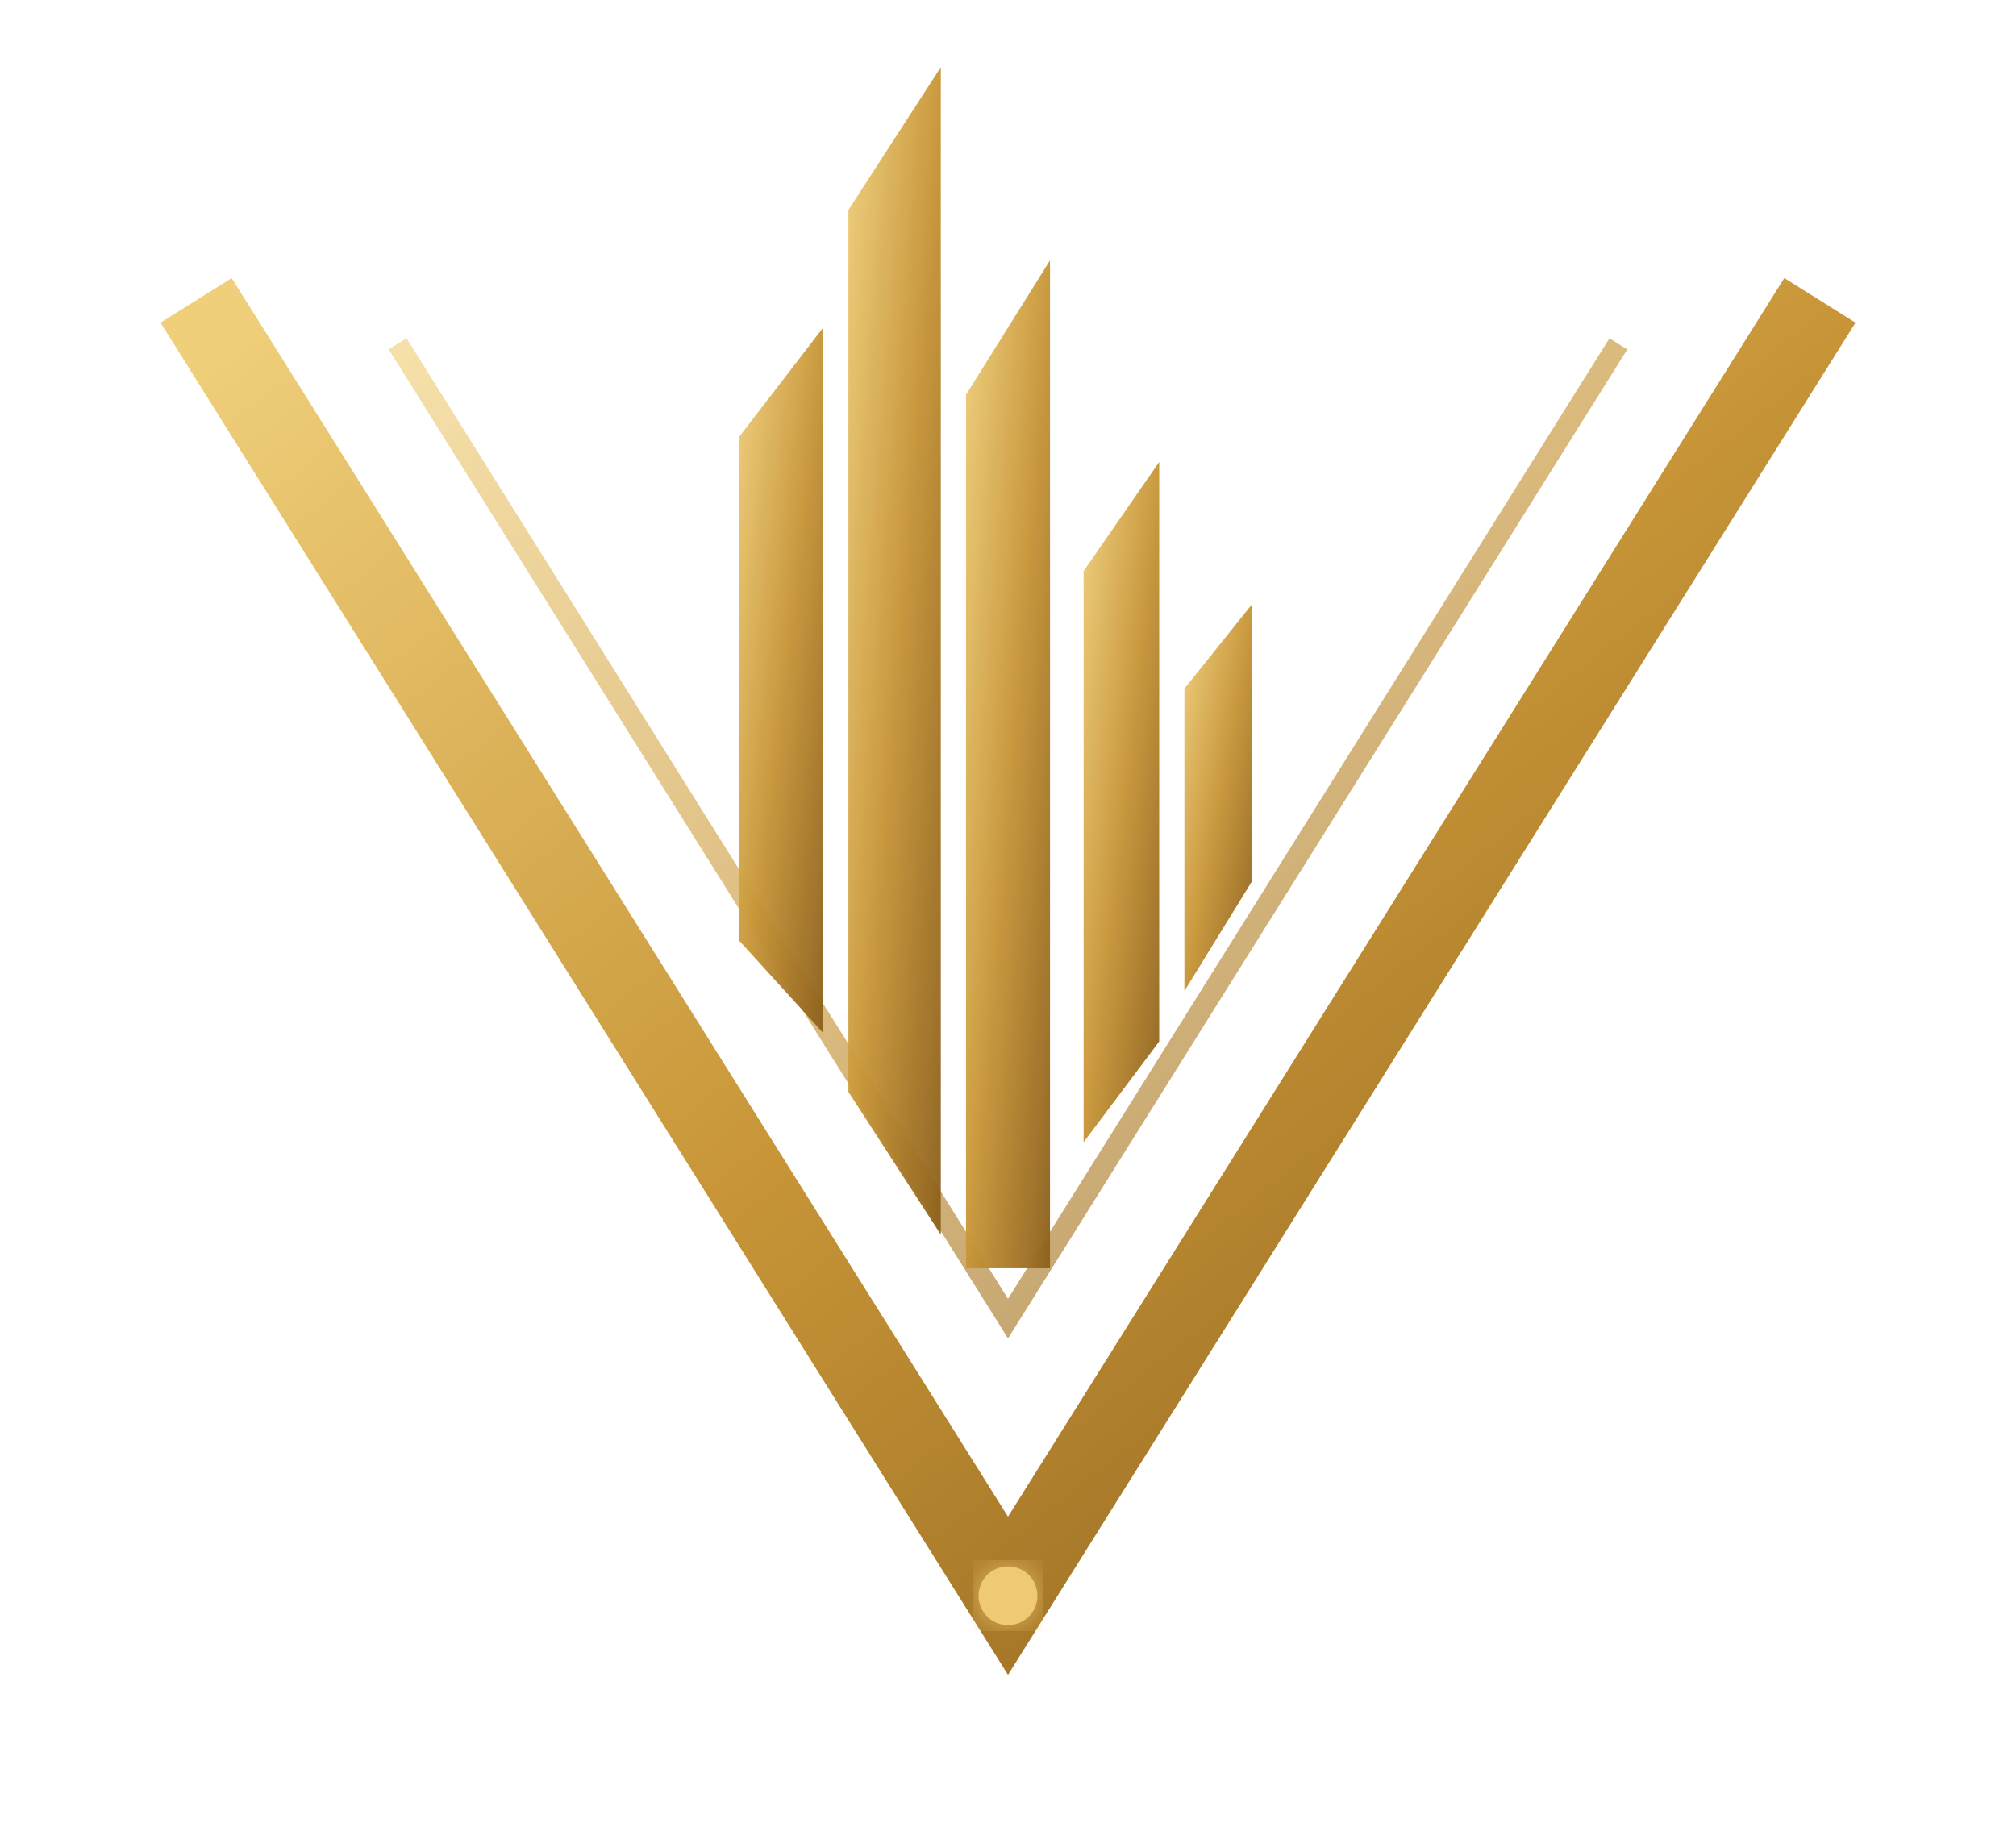
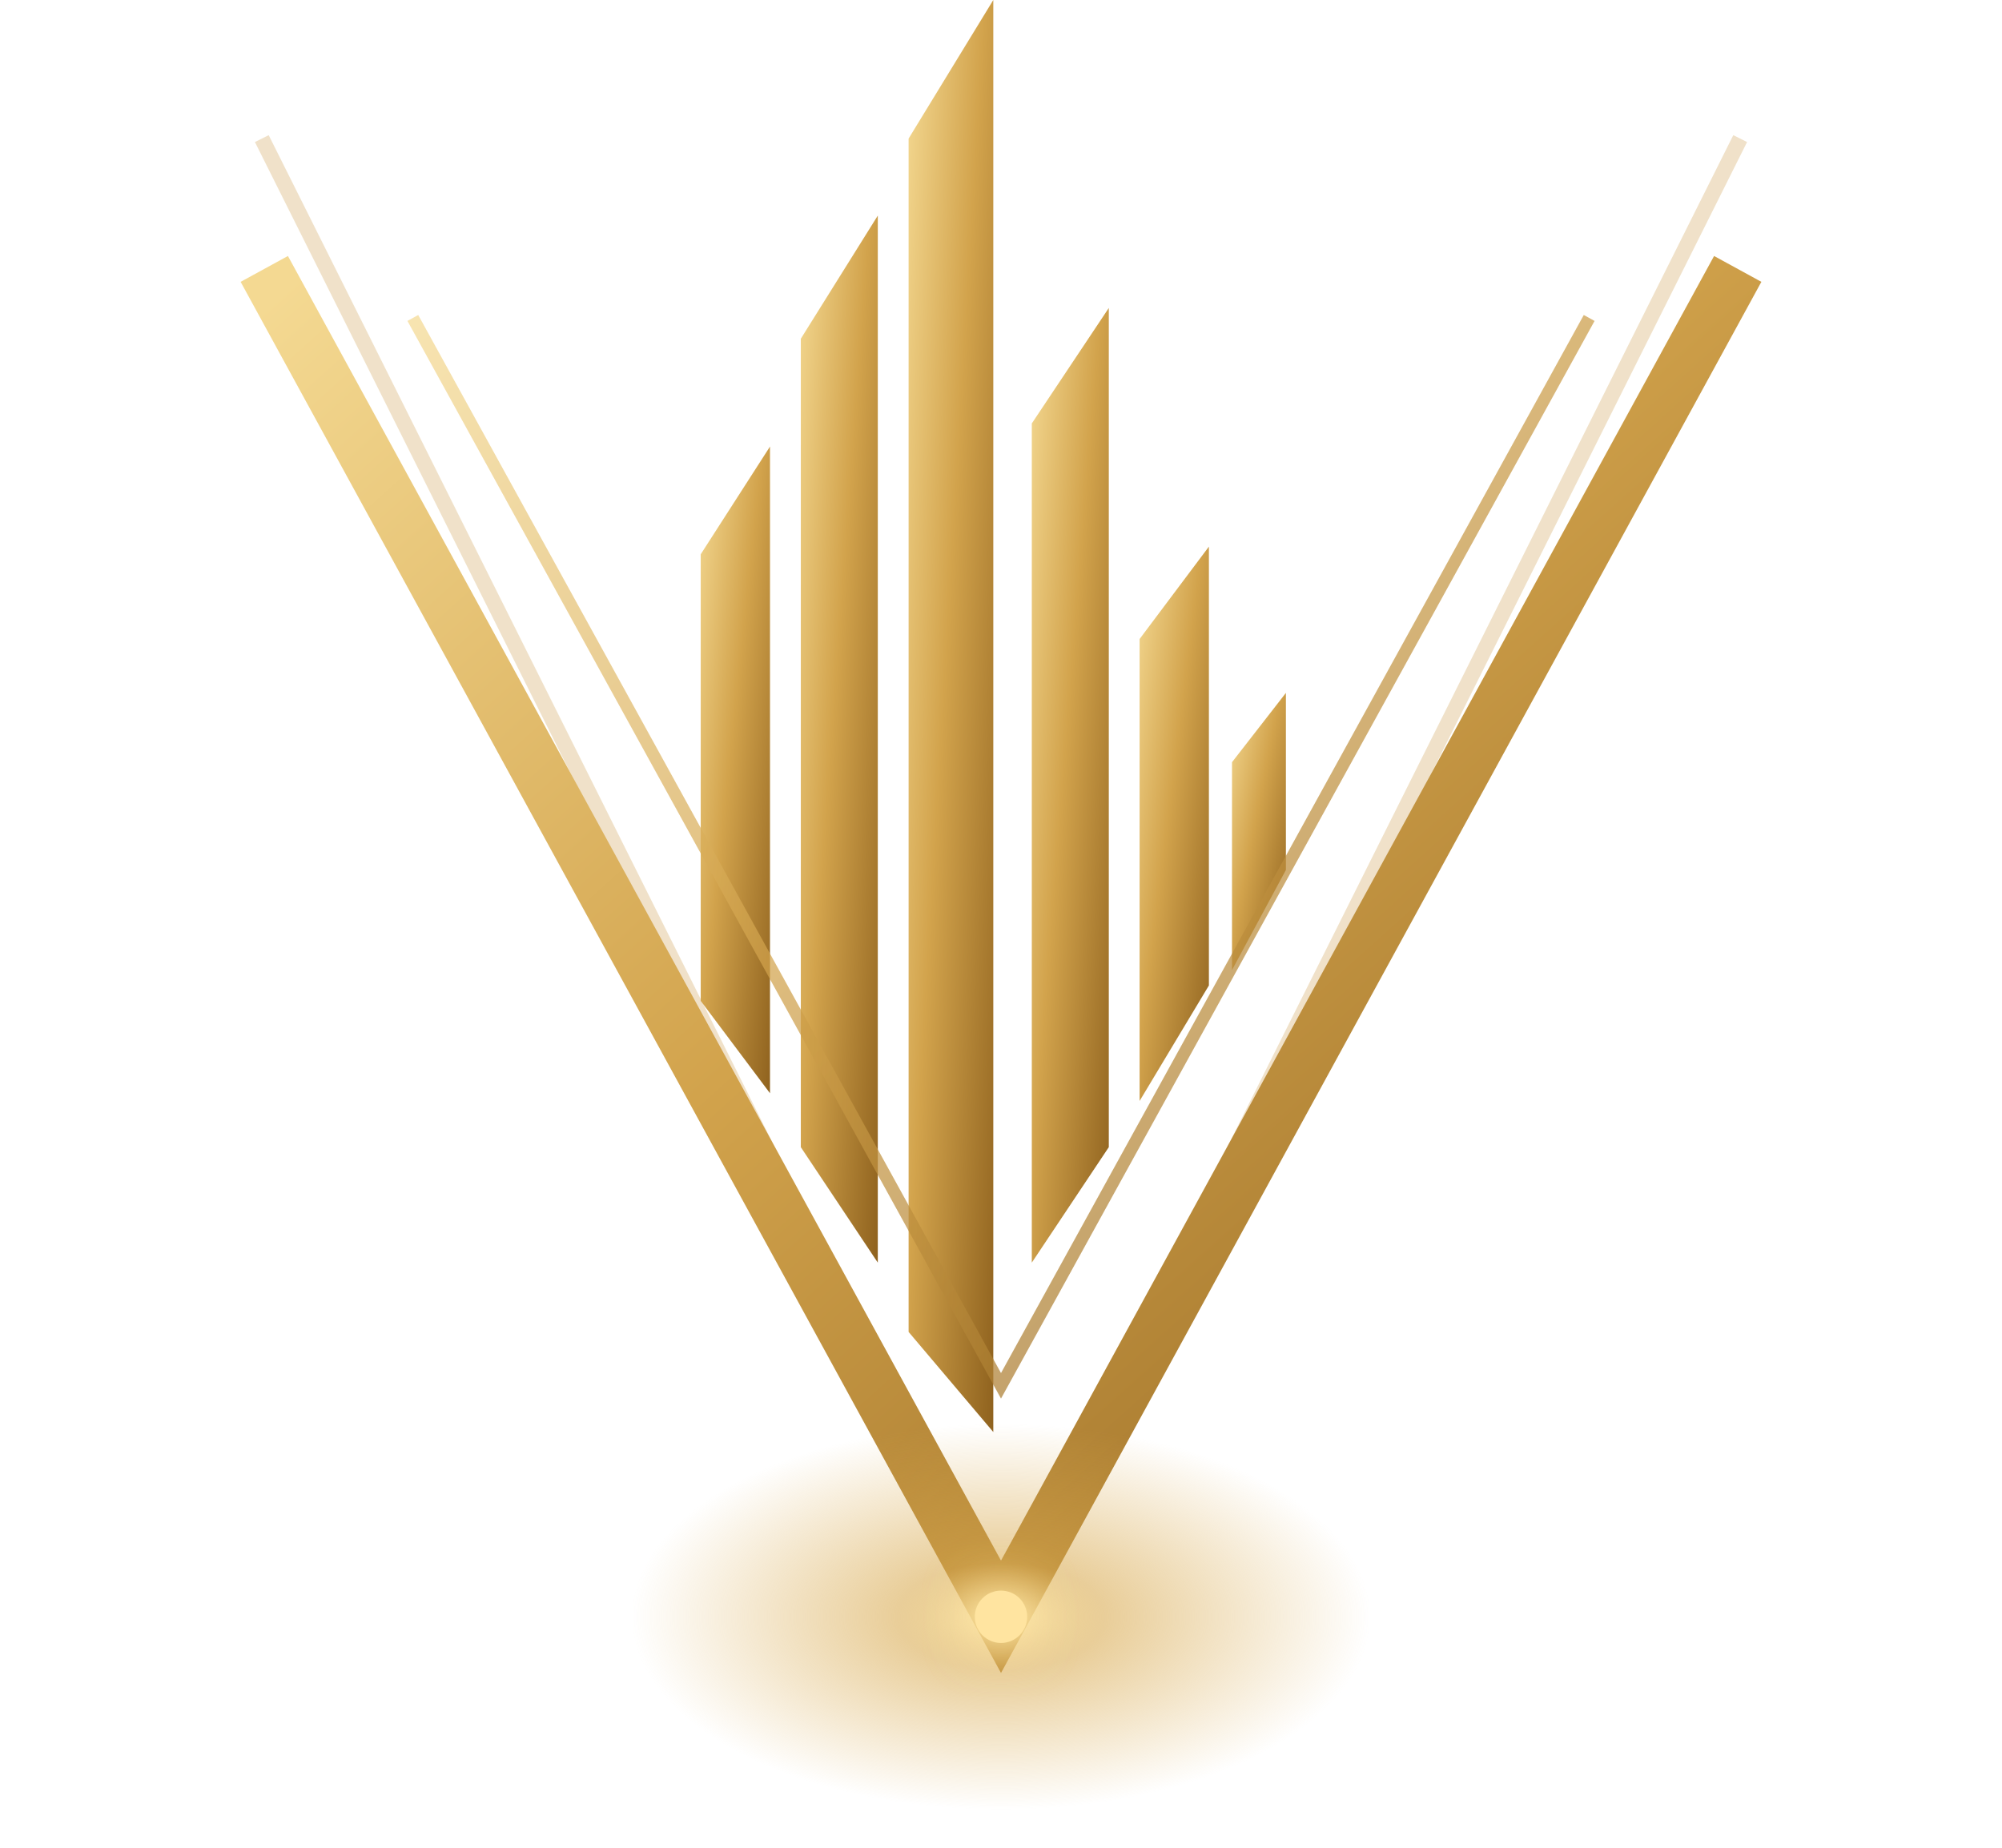
- <svg xmlns="http://www.w3.org/2000/svg" viewBox="0 0 240 220" role="img" aria-labelledby="title">
+ <svg xmlns="http://www.w3.org/2000/svg" viewBox="0 0 260 240" role="img" aria-labelledby="title">
  <defs>
-     <linearGradient id="g" x1="0" y1="0" x2="1" y2="1">
-       <stop stop-color="#f0cf7b" />
-       <stop offset=".5" stop-color="#c89638" />
-       <stop offset="1" stop-color="#8c601c" />
+     <linearGradient id="gold" x1="0" y1="0" x2="1" y2="1">
+       <stop offset="0" stop-color="#f4d992" />
+       <stop offset=".45" stop-color="#d2a34c" />
+       <stop offset="1" stop-color="#8f621e" />
    </linearGradient>
-     <filter id="glow">
-       <feGaussianBlur stdDeviation="2.2" result="b" />
+     <radialGradient id="flare">
+       <stop offset="0" stop-color="#ffe9a8" stop-opacity=".95" />
+       <stop offset=".28" stop-color="#d9aa4f" stop-opacity=".58" />
+       <stop offset="1" stop-color="#d9aa4f" stop-opacity="0" />
+     </radialGradient>
+     <filter id="glow" x="-100%" y="-100%" width="300%" height="300%">
+       <feGaussianBlur stdDeviation="3.4" result="b" />
      <feMerge>
        <feMergeNode in="b" />
        <feMergeNode in="SourceGraphic" />
      </feMerge>
    </filter>
  </defs>
-   <g fill="none" stroke="url(#g)" stroke-linecap="square" stroke-linejoin="miter">
-     <path d="M26 40 120 190 214 40" stroke-width="10" />
-     <path d="M48 42 120 157 192 42" stroke-width="2.5" opacity=".65" />
+   <g opacity=".28" fill="none" stroke="#c9953d" stroke-width="2">
+     <path d="M130 210 34 18" />
+     <path d="M130 210 226 18" />
  </g>
-   <g fill="url(#g)" opacity=".96">
-     <path d="M88 112V52l10-13v84z" />
-     <path d="M101 130V25l11-17v139z" />
-     <path d="M115 151V47l10-16v120z" />
-     <path d="M129 136V68l9-13v69z" />
-     <path d="M141 118V82l8-10v33z" />
+   <g fill="url(#gold)">
+     <path d="M91 130V72l9-14v84z" />
+     <path d="M104 149V44l10-16v136z" />
+     <path d="M118 173V18l11-18v186z" />
+     <path d="M134 164V55l10-15v109z" />
+     <path d="M148 143V83l9-12v57z" />
+     <path d="M160 126V99l7-9v23z" />
  </g>
-   <circle cx="120" cy="190" r="3.5" fill="#efca72" filter="url(#glow)" />
+   <g fill="none" stroke="url(#gold)" stroke-linecap="square">
+     <path d="M36 38 130 210 224 38" stroke-width="7" />
+     <path d="M54 42 130 180 206 42" stroke-width="1.6" opacity=".72" />
+   </g>
+   <ellipse cx="130" cy="210" rx="48" ry="25" fill="url(#flare)" />
+   <circle cx="130" cy="210" r="3.4" fill="#ffe4a0" filter="url(#glow)" />
</svg>
